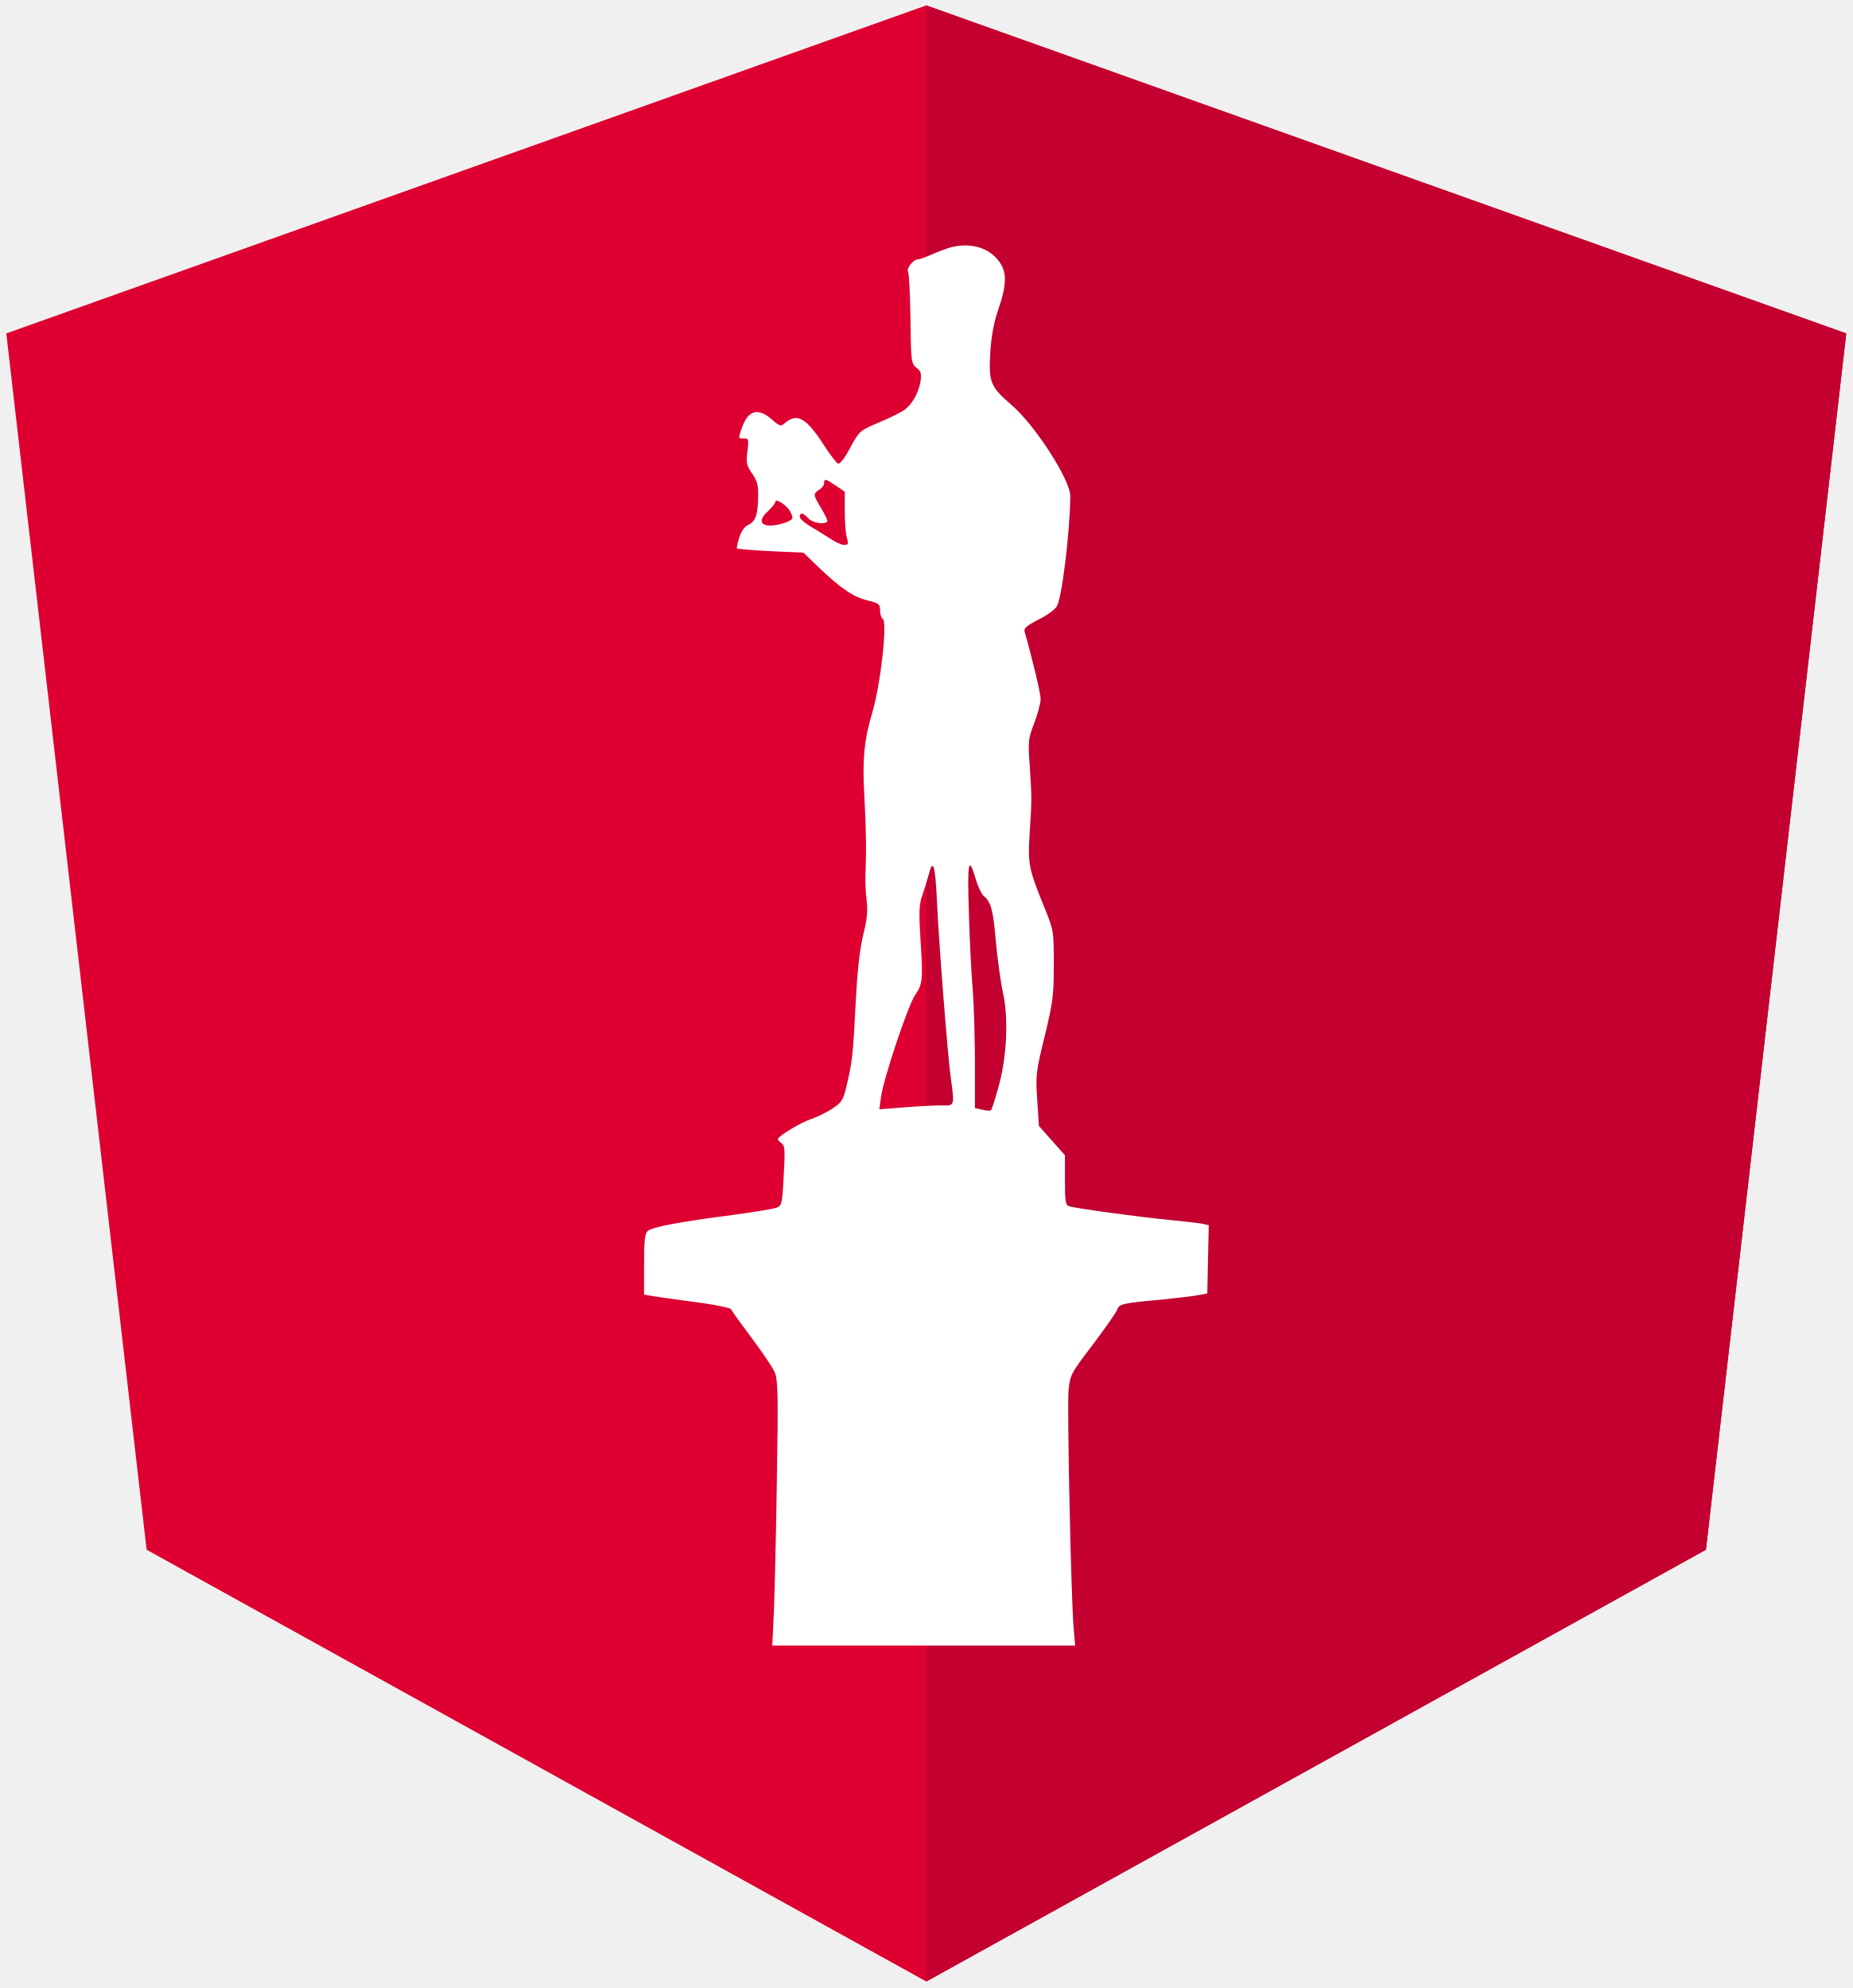
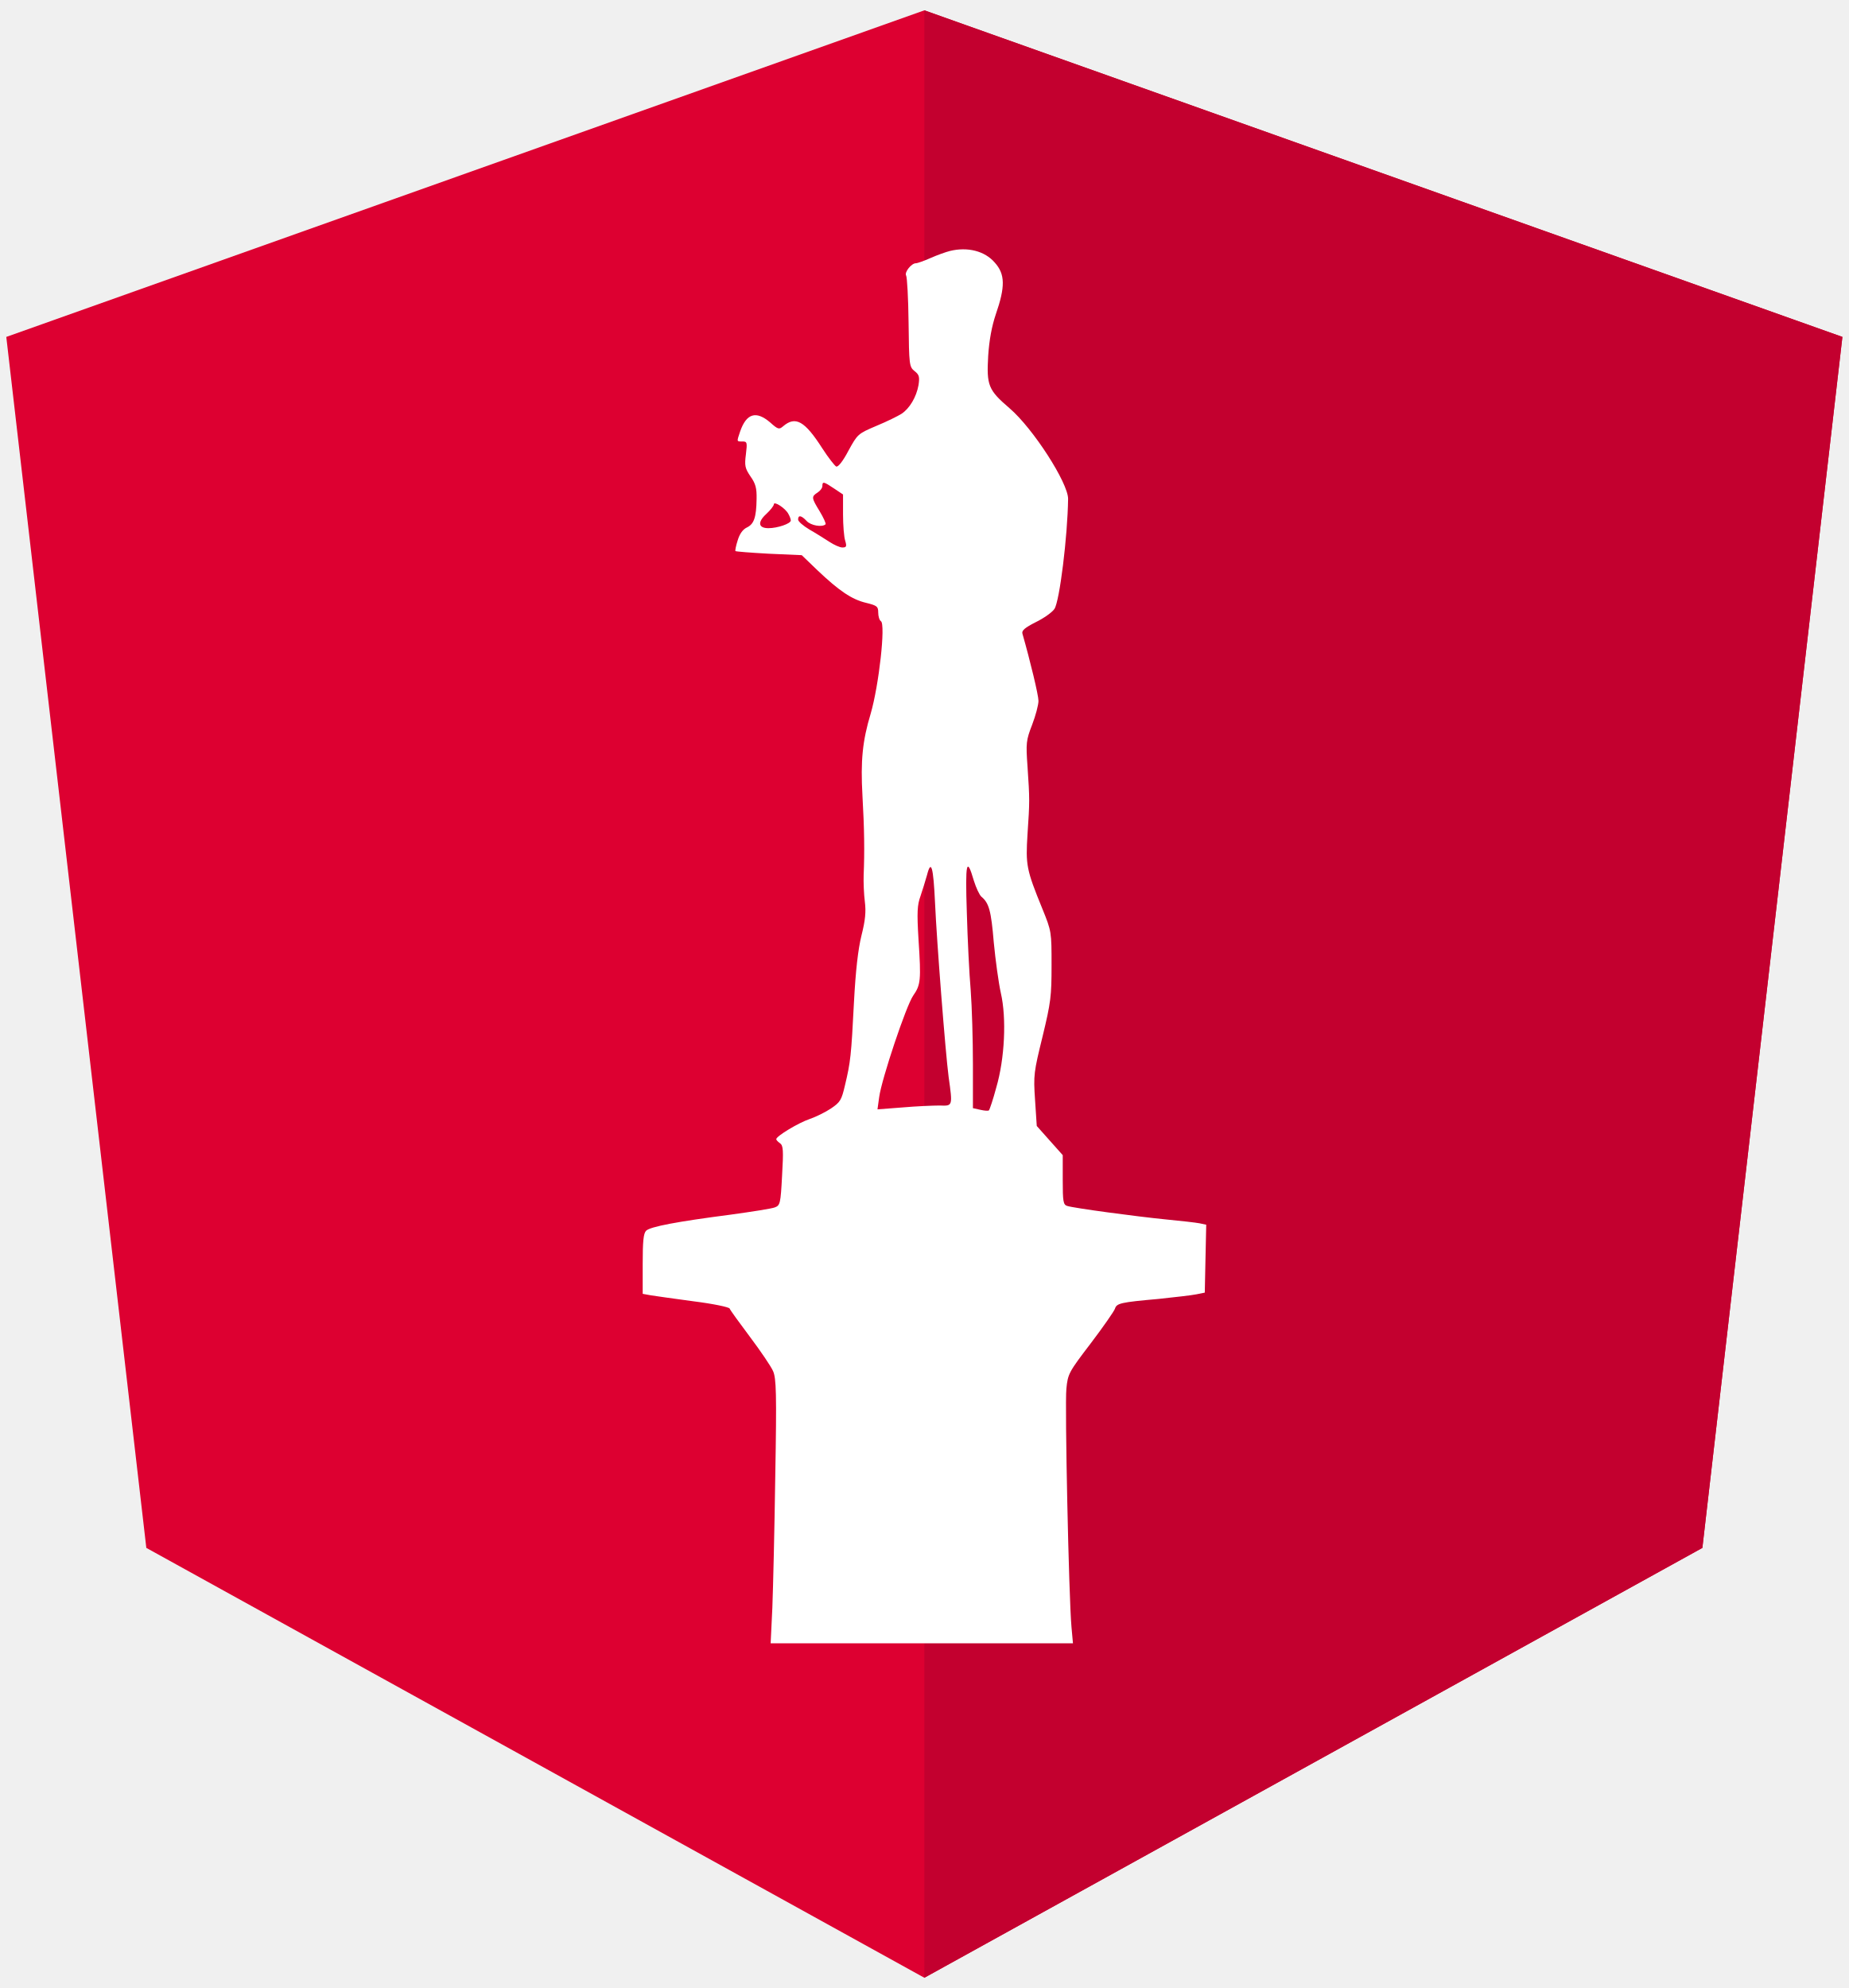
- <svg xmlns="http://www.w3.org/2000/svg" id="master-artboard" viewBox="0 0 731.869 785.469" version="1.1" x="0px" y="0px" style="enable-background:new 0 0 1400 980;" width="731.869px" height="785.469px">
-   <defs>
-     <path id="text-path-0" d="M 778.846 213.461 A 100 18 0 0 1 988.353 213.461 A 100 18 0 0 1 778.846 213.461 Z" style="fill: none; stroke: red; stroke-width: 2;" />
-     <path id="text-path-1" d="M 664.546 37.961 A 100 19 0 0 1 876.581 37.961 A 100 19 0 0 1 664.546 37.961" style="fill: none; stroke: red; stroke-width: 2;" />
-     <path id="text-path-2" d="M 765.365 211.709 A 100 17 0 0 1 991.502 211.709 A 100 17 0 0 1 765.365 211.709" style="fill: none; stroke: red; stroke-width: 2;" />
-     <path id="path-1" d="M 765.365 211.709 A 100 17 0 0 1 991.502 211.709 A 100 17 0 0 1 765.365 211.709" style="fill: none; stroke: red; stroke-width: 2;" />
-     <clipPath id="clip0">
-       <path d="M397 117 883 117 883 603 397 603Z" fill-rule="evenodd" clip-rule="evenodd" />
-     </clipPath>
-     <clipPath id="clip1">
-       <path d="M398 118 882 118 882 602 398 602Z" fill-rule="evenodd" clip-rule="evenodd" />
-     </clipPath>
-     <clipPath id="clip2">
-       <path d="M398 118 882 118 882 602 398 602Z" fill-rule="evenodd" clip-rule="evenodd" />
-     </clipPath>
-     <clipPath id="clip3">
-       <path d="M398 118 882 118 882 602 398 602Z" fill-rule="evenodd" clip-rule="evenodd" />
-     </clipPath>
-     <clipPath id="clip4">
-       <path d="M497 213 783 213 783 507 497 507Z" fill-rule="evenodd" clip-rule="evenodd" />
-     </clipPath>
-     <clipPath id="clip5">
-       <path d="M497 213 783 213 783 507 497 507Z" fill-rule="evenodd" clip-rule="evenodd" />
-     </clipPath>
-     <clipPath id="clip6">
-       <path d="M497 213 783 213 783 507 497 507Z" fill-rule="evenodd" clip-rule="evenodd" />
-     </clipPath>
-   </defs>
-   <g transform="matrix(2.016461, 0, 0, 2.016461, -124.0596, -117.0012)">
-     <g clip-path="url(#clip0)" transform="translate(-397 -117)">
-       <g clip-path="url(#clip1)">
-         <g clip-path="url(#clip2)">
-           <g clip-path="url(#clip3)">
-             <path d="M640 176.08 640 176.08 640 176.08 459.758 240.355 487.25 478.677 640 563.28 640 563.28 640 563.28 792.75 478.677 820.242 240.355Z" fill="#DD0031" style="stroke-opacity: 1; stroke: rgb(0, 0, 0); stroke-width: 0;" />
-             <path d="M640 176.08 640 219.059 640 218.866 640 414.982 640 414.982 640 563.28 640 563.28 792.75 478.677 820.242 240.355 640 176.08Z" fill="#C3002F" style="stroke-opacity: 1; stroke: rgb(0, 0, 0); stroke-width: 0;" />
-           </g>
-         </g>
-       </g>
-       <g clip-path="url(#clip4)">
-         <g clip-path="url(#clip5)">
-           <g clip-path="url(#clip6)">
-             <path d="M-147.178-283.501C-146.419-283.311-144.713-282.695-143.433-282.126-142.153-281.557-140.874-281.083-140.542-281.083-139.689-281.083-138.267-279.33-138.646-278.666-138.835-278.382-139.072-274.21-139.12-269.423-139.215-261.033-139.262-260.701-140.305-259.848-141.205-259.137-141.3-258.711-141.063-257.099-140.637-254.729-139.309-252.501-137.745-251.458-137.081-251.032-134.901-249.941-132.863-249.088-129.213-247.524-129.166-247.477-127.364-244.159-126.322-242.168-125.374-240.935-124.994-241.078-124.71-241.22-123.478-242.784-122.293-244.633-118.832-250.084-117.031-251.079-114.614-248.993-113.855-248.33-113.618-248.377-112.102-249.752-109.352-252.122-107.456-251.553-106.224-247.951-105.56-245.912-105.513-246.007-106.698-246.007-107.599-246.007-107.646-245.818-107.362-243.495-107.077-241.267-107.172-240.746-108.262-239.134-109.258-237.712-109.495-236.812-109.447-234.679-109.4-231.029-108.926-229.749-107.551-229.085-106.745-228.706-106.129-227.806-105.75-226.526-105.418-225.483-105.229-224.488-105.323-224.44-105.418-224.345-108.357-224.108-111.865-223.919L-118.264-223.634-121.345-220.648C-125.563-216.619-128.028-214.913-130.825-214.249-132.958-213.728-133.195-213.538-133.195-212.353-133.195-211.595-133.432-210.836-133.716-210.647-134.664-210.078-133.337-198.038-131.725-192.445-130.114-187.089-129.734-183.155-130.114-176.329-130.493-169.693-130.54-165.142-130.351-160.687-130.303-159.265-130.398-156.895-130.588-155.425-130.825-153.435-130.682-151.823-129.924-148.789-129.26-146.04-128.786-141.916-128.455-135.565-127.933-125.184-127.791-123.857-126.701-119.306-126.037-116.415-125.8-115.988-123.999-114.756-122.956-114.045-121.06-113.097-119.828-112.67-117.695-111.959-113.287-109.305-113.287-108.689-113.287-108.547-113.618-108.167-114.045-107.883-114.661-107.409-114.709-106.508-114.424-101.484-114.14-96.033-114.045-95.654-113.002-95.275-112.433-95.037-108.547-94.421-104.423-93.853-93.9-92.478-88.686-91.483-87.88-90.677-87.359-90.155-87.216-88.591-87.216-84.135L-87.216-78.258-88.781-77.973C-89.587-77.831-93.379-77.31-97.171-76.788-100.915-76.314-104.091-75.651-104.186-75.366-104.281-75.082-106.082-72.57-108.167-69.773-110.253-66.977-112.291-63.943-112.67-63.042-113.287-61.62-113.381-58.729-113.097-42.423-112.955-31.995-112.67-20.335-112.528-16.495L-112.196-9.48-141.727-9.48-171.21-9.48-170.925-12.703C-170.404-18.581-169.598-56.501-169.93-59.582-170.214-62.521-170.404-62.853-174.67-68.493-177.135-71.764-179.22-74.798-179.41-75.319-179.742-76.409-180.5-76.599-187.942-77.262-191.07-77.594-194.388-77.973-195.289-78.163L-196.948-78.495-197.09-85.178-197.232-91.862-195.905-92.146C-195.147-92.288-192.255-92.62-189.364-92.904-183.629-93.473-171.352-95.132-170.072-95.559-169.314-95.796-169.219-96.46-169.219-100.678L-169.219-105.56-166.659-108.452-164.147-111.296-163.815-116.415C-163.483-121.345-163.578-121.913-165.285-128.929-166.896-135.66-167.038-136.844-167.038-142.912-167.038-149.5-167.038-149.595-165.237-154.051-162.109-161.777-161.967-162.63-162.346-168.745-162.772-175.191-162.772-175.57-162.346-182.017-162.014-186.662-162.061-187.184-163.246-190.265-163.91-192.018-164.479-194.151-164.479-194.957-164.479-196.095-162.867-202.826-161.35-208.182-161.161-208.798-161.824-209.367-163.957-210.457-165.522-211.215-167.181-212.4-167.607-213.064-168.603-214.581-170.167-227.332-170.262-234.726-170.262-237.854-163.436-248.567-158.838-252.548-154.667-256.151-154.335-257.052-154.667-262.834-154.857-265.963-155.378-268.712-156.136-270.987-158.032-276.486-157.985-278.95-155.947-281.226-154.003-283.501-150.638-284.354-147.178-283.501ZM-124.568-236.764-126.322-235.579-126.322-231.645C-126.322-229.512-126.511-227.189-126.748-226.478-127.08-225.341-126.985-225.151-126.179-225.151-125.705-225.151-124.52-225.673-123.62-226.289-122.672-226.905-120.965-227.995-119.733-228.706-118.548-229.417-117.553-230.27-117.553-230.65-117.553-231.598-118.216-231.455-119.212-230.365-120.017-229.465-122.245-229.085-122.909-229.702-123.051-229.844-122.53-230.981-121.771-232.261-120.16-234.916-120.112-235.153-121.345-235.958-121.866-236.29-122.293-236.859-122.293-237.238-122.293-238.186-122.53-238.139-124.568-236.764ZM-115.657-231.74C-115.941-231.266-116.131-230.697-116.131-230.46-116.131-229.844-113.524-228.943-111.77-228.943-109.779-228.943-109.589-230.128-111.343-231.74-112.149-232.498-112.813-233.351-112.813-233.636-112.813-234.347-115.088-232.877-115.657-231.74ZM-144.286-155.236C-144.618-147.652-146.325-125.658-146.941-120.965-147.747-115.135-147.747-115.23-145.187-115.325-143.907-115.325-140.684-115.183-137.982-114.946L-133.052-114.566-133.384-116.984C-133.858-120.539-138.646-134.948-140.02-136.939-141.49-139.072-141.585-139.926-141.063-147.984-140.731-153.435-140.826-154.809-141.442-156.516-141.822-157.653-142.39-159.502-142.722-160.687-143.528-163.863-143.955-162.298-144.286-155.236ZM-151.87-159.549C-152.297-158.175-152.961-156.753-153.34-156.421-154.809-155.188-155.236-153.719-155.757-147.415-156.089-143.907-156.705-139.404-157.132-137.461-158.269-132.484-157.89-124.52-156.231-118.832-155.615-116.51-154.951-114.519-154.809-114.377-154.714-114.235-153.956-114.282-153.15-114.472L-151.681-114.803-151.681-123.43C-151.681-128.218-151.491-134.759-151.254-137.982-150.97-141.205-150.638-148.078-150.496-153.292-150.164-163.152-150.448-164.479-151.87-159.549Z" fill="#FFFFFF" transform="matrix(-1.00562 -0 -0 1 497 506.941)" style="stroke-opacity: 1; stroke: rgb(0, 0, 0); stroke-width: 0;" />
-           </g>
-         </g>
-       </g>
-     </g>
+ <svg xmlns="http://www.w3.org/2000/svg" width="186px" height="200px" viewBox="0 0 186 199" version="1.1">
+   <g id="surface1">
+     <path style=" stroke:none;fill-rule:nonzero;fill:rgb(86.667%,0%,19.216%);fill-opacity:1;" d="M 92.984 0.539 L 0.633 33.395 L 14.719 155.223 L 92.984 198.469 L 171.25 155.223 L 185.336 33.395 Z M 92.984 0.539 " />
+     <path style=" stroke:none;fill-rule:nonzero;fill:rgb(76.471%,0%,18.431%);fill-opacity:1;" d="M 92.984 0.539 L 92.984 22.512 L 92.984 22.41 L 92.984 198.469 L 171.25 155.223 L 185.336 33.395 Z M 92.984 0.539 " />
+     <path style=" stroke:none;fill-rule:nonzero;fill:rgb(100%,100%,100%);fill-opacity:1;" d="M 95.551 24.75 C 95.16 24.848 94.277 25.16 93.621 25.453 C 92.961 25.742 92.301 25.984 92.129 25.984 C 91.691 25.984 90.957 26.883 91.152 27.223 C 91.25 27.367 91.371 29.5 91.398 31.945 C 91.445 36.234 91.469 36.406 92.008 36.84 C 92.473 37.203 92.52 37.422 92.398 38.246 C 92.18 39.457 91.496 40.598 90.688 41.129 C 90.348 41.348 89.223 41.906 88.172 42.34 C 86.293 43.141 86.27 43.164 85.34 44.859 C 84.805 45.879 84.316 46.508 84.117 46.434 C 83.973 46.363 83.336 45.562 82.727 44.617 C 80.945 41.832 80.016 41.324 78.77 42.391 C 78.379 42.727 78.258 42.703 77.477 42 C 76.059 40.789 75.082 41.082 74.449 42.922 C 74.105 43.965 74.082 43.914 74.691 43.914 C 75.156 43.914 75.18 44.012 75.035 45.199 C 74.887 46.34 74.938 46.605 75.496 47.43 C 76.012 48.156 76.133 48.617 76.109 49.707 C 76.082 51.574 75.84 52.227 75.133 52.566 C 74.715 52.762 74.398 53.219 74.203 53.875 C 74.031 54.406 73.934 54.914 73.984 54.941 C 74.031 54.988 75.547 55.109 77.355 55.207 L 80.652 55.352 L 82.238 56.879 C 84.41 58.938 85.684 59.809 87.125 60.148 C 88.223 60.418 88.344 60.512 88.344 61.117 C 88.344 61.508 88.465 61.895 88.613 61.992 C 89.102 62.281 88.418 68.438 87.586 71.297 C 86.758 74.035 86.562 76.043 86.758 79.535 C 86.953 82.926 86.977 85.254 86.879 87.531 C 86.855 88.258 86.902 89.469 87 90.219 C 87.125 91.238 87.051 92.062 86.66 93.613 C 86.316 95.016 86.074 97.125 85.902 100.371 C 85.633 105.68 85.559 106.355 85 108.684 C 84.656 110.16 84.535 110.379 83.605 111.008 C 83.07 111.371 82.094 111.855 81.457 112.074 C 80.359 112.438 78.086 113.797 78.086 114.109 C 78.086 114.184 78.258 114.375 78.477 114.523 C 78.793 114.766 78.82 115.227 78.672 117.793 C 78.527 120.578 78.477 120.773 77.941 120.969 C 77.648 121.09 75.645 121.402 73.52 121.695 C 68.098 122.398 65.41 122.906 64.996 123.316 C 64.727 123.586 64.652 124.383 64.652 126.66 L 64.652 129.664 L 65.461 129.812 C 65.875 129.883 67.828 130.152 69.781 130.418 C 71.711 130.66 73.348 131 73.398 131.145 C 73.445 131.289 74.375 132.574 75.449 134.004 C 76.523 135.434 77.574 136.984 77.77 137.445 C 78.086 138.172 78.137 139.648 77.988 147.984 C 77.914 153.312 77.77 159.273 77.695 161.238 L 77.523 164.824 L 107.934 164.824 L 107.785 163.176 C 107.516 160.172 107.102 140.789 107.273 139.211 C 107.418 137.711 107.516 137.539 109.715 134.656 C 110.984 132.984 112.059 131.434 112.156 131.168 C 112.328 130.609 112.719 130.516 116.555 130.176 C 118.164 130.004 119.875 129.812 120.34 129.715 L 121.195 129.543 L 121.266 126.129 L 121.34 122.711 L 120.656 122.566 C 120.266 122.492 118.777 122.324 117.285 122.18 C 114.332 121.887 108.004 121.039 107.348 120.82 C 106.957 120.699 106.906 120.363 106.906 118.203 L 106.906 115.711 L 105.586 114.23 L 104.293 112.777 L 104.121 110.16 C 103.949 107.641 104 107.352 104.879 103.766 C 105.711 100.324 105.781 99.719 105.781 96.617 C 105.781 93.25 105.781 93.199 104.855 90.922 C 103.242 86.973 103.168 86.535 103.363 83.41 C 103.586 80.117 103.586 79.922 103.363 76.625 C 103.195 74.25 103.219 73.984 103.828 72.41 C 104.172 71.516 104.465 70.422 104.465 70.012 C 104.465 69.43 103.633 65.988 102.852 63.25 C 102.754 62.938 103.098 62.645 104.195 62.09 C 105 61.699 105.855 61.094 106.074 60.754 C 106.59 59.98 107.395 53.461 107.445 49.684 C 107.445 48.082 103.926 42.605 101.559 40.574 C 99.406 38.73 99.238 38.27 99.406 35.312 C 99.508 33.715 99.773 32.309 100.164 31.148 C 101.141 28.336 101.117 27.074 100.066 25.914 C 99.066 24.75 97.332 24.312 95.551 24.75 Z M 83.898 48.641 L 84.805 49.246 L 84.805 51.258 C 84.805 52.348 84.902 53.535 85.023 53.898 C 85.195 54.48 85.145 54.578 84.73 54.578 C 84.484 54.578 83.875 54.309 83.41 53.996 C 82.922 53.68 82.043 53.125 81.406 52.762 C 80.797 52.395 80.285 51.961 80.285 51.766 C 80.285 51.281 80.625 51.355 81.141 51.91 C 81.555 52.371 82.703 52.566 83.043 52.25 C 83.117 52.18 82.848 51.598 82.457 50.941 C 81.629 49.586 81.602 49.465 82.238 49.055 C 82.508 48.883 82.727 48.594 82.727 48.398 C 82.727 47.914 82.848 47.938 83.898 48.641 Z M 79.309 51.207 C 79.453 51.453 79.551 51.742 79.551 51.863 C 79.551 52.18 78.207 52.637 77.305 52.637 C 76.277 52.637 76.18 52.031 77.086 51.207 C 77.5 50.82 77.844 50.387 77.844 50.238 C 77.844 49.875 79.016 50.629 79.309 51.207 Z M 94.059 90.316 C 94.23 94.191 95.109 105.438 95.426 107.836 C 95.844 110.816 95.844 110.766 94.523 110.719 C 93.863 110.719 92.203 110.789 90.812 110.91 L 88.27 111.105 L 88.441 109.871 C 88.688 108.051 91.152 100.688 91.859 99.668 C 92.617 98.578 92.668 98.141 92.398 94.023 C 92.227 91.238 92.277 90.535 92.594 89.66 C 92.789 89.082 93.082 88.137 93.254 87.531 C 93.668 85.906 93.891 86.707 94.059 90.316 Z M 97.969 88.113 C 98.188 88.812 98.527 89.539 98.723 89.711 C 99.48 90.34 99.703 91.09 99.969 94.312 C 100.141 96.105 100.457 98.41 100.68 99.402 C 101.266 101.945 101.07 106.016 100.215 108.926 C 99.898 110.113 99.555 111.129 99.48 111.203 C 99.434 111.273 99.043 111.25 98.625 111.152 L 97.871 110.984 L 97.871 106.574 C 97.871 104.129 97.773 100.785 97.648 99.137 C 97.504 97.488 97.332 93.977 97.258 91.309 C 97.09 86.27 97.234 85.59 97.969 88.113 Z M 97.969 88.113 " />
  </g>
</svg>
